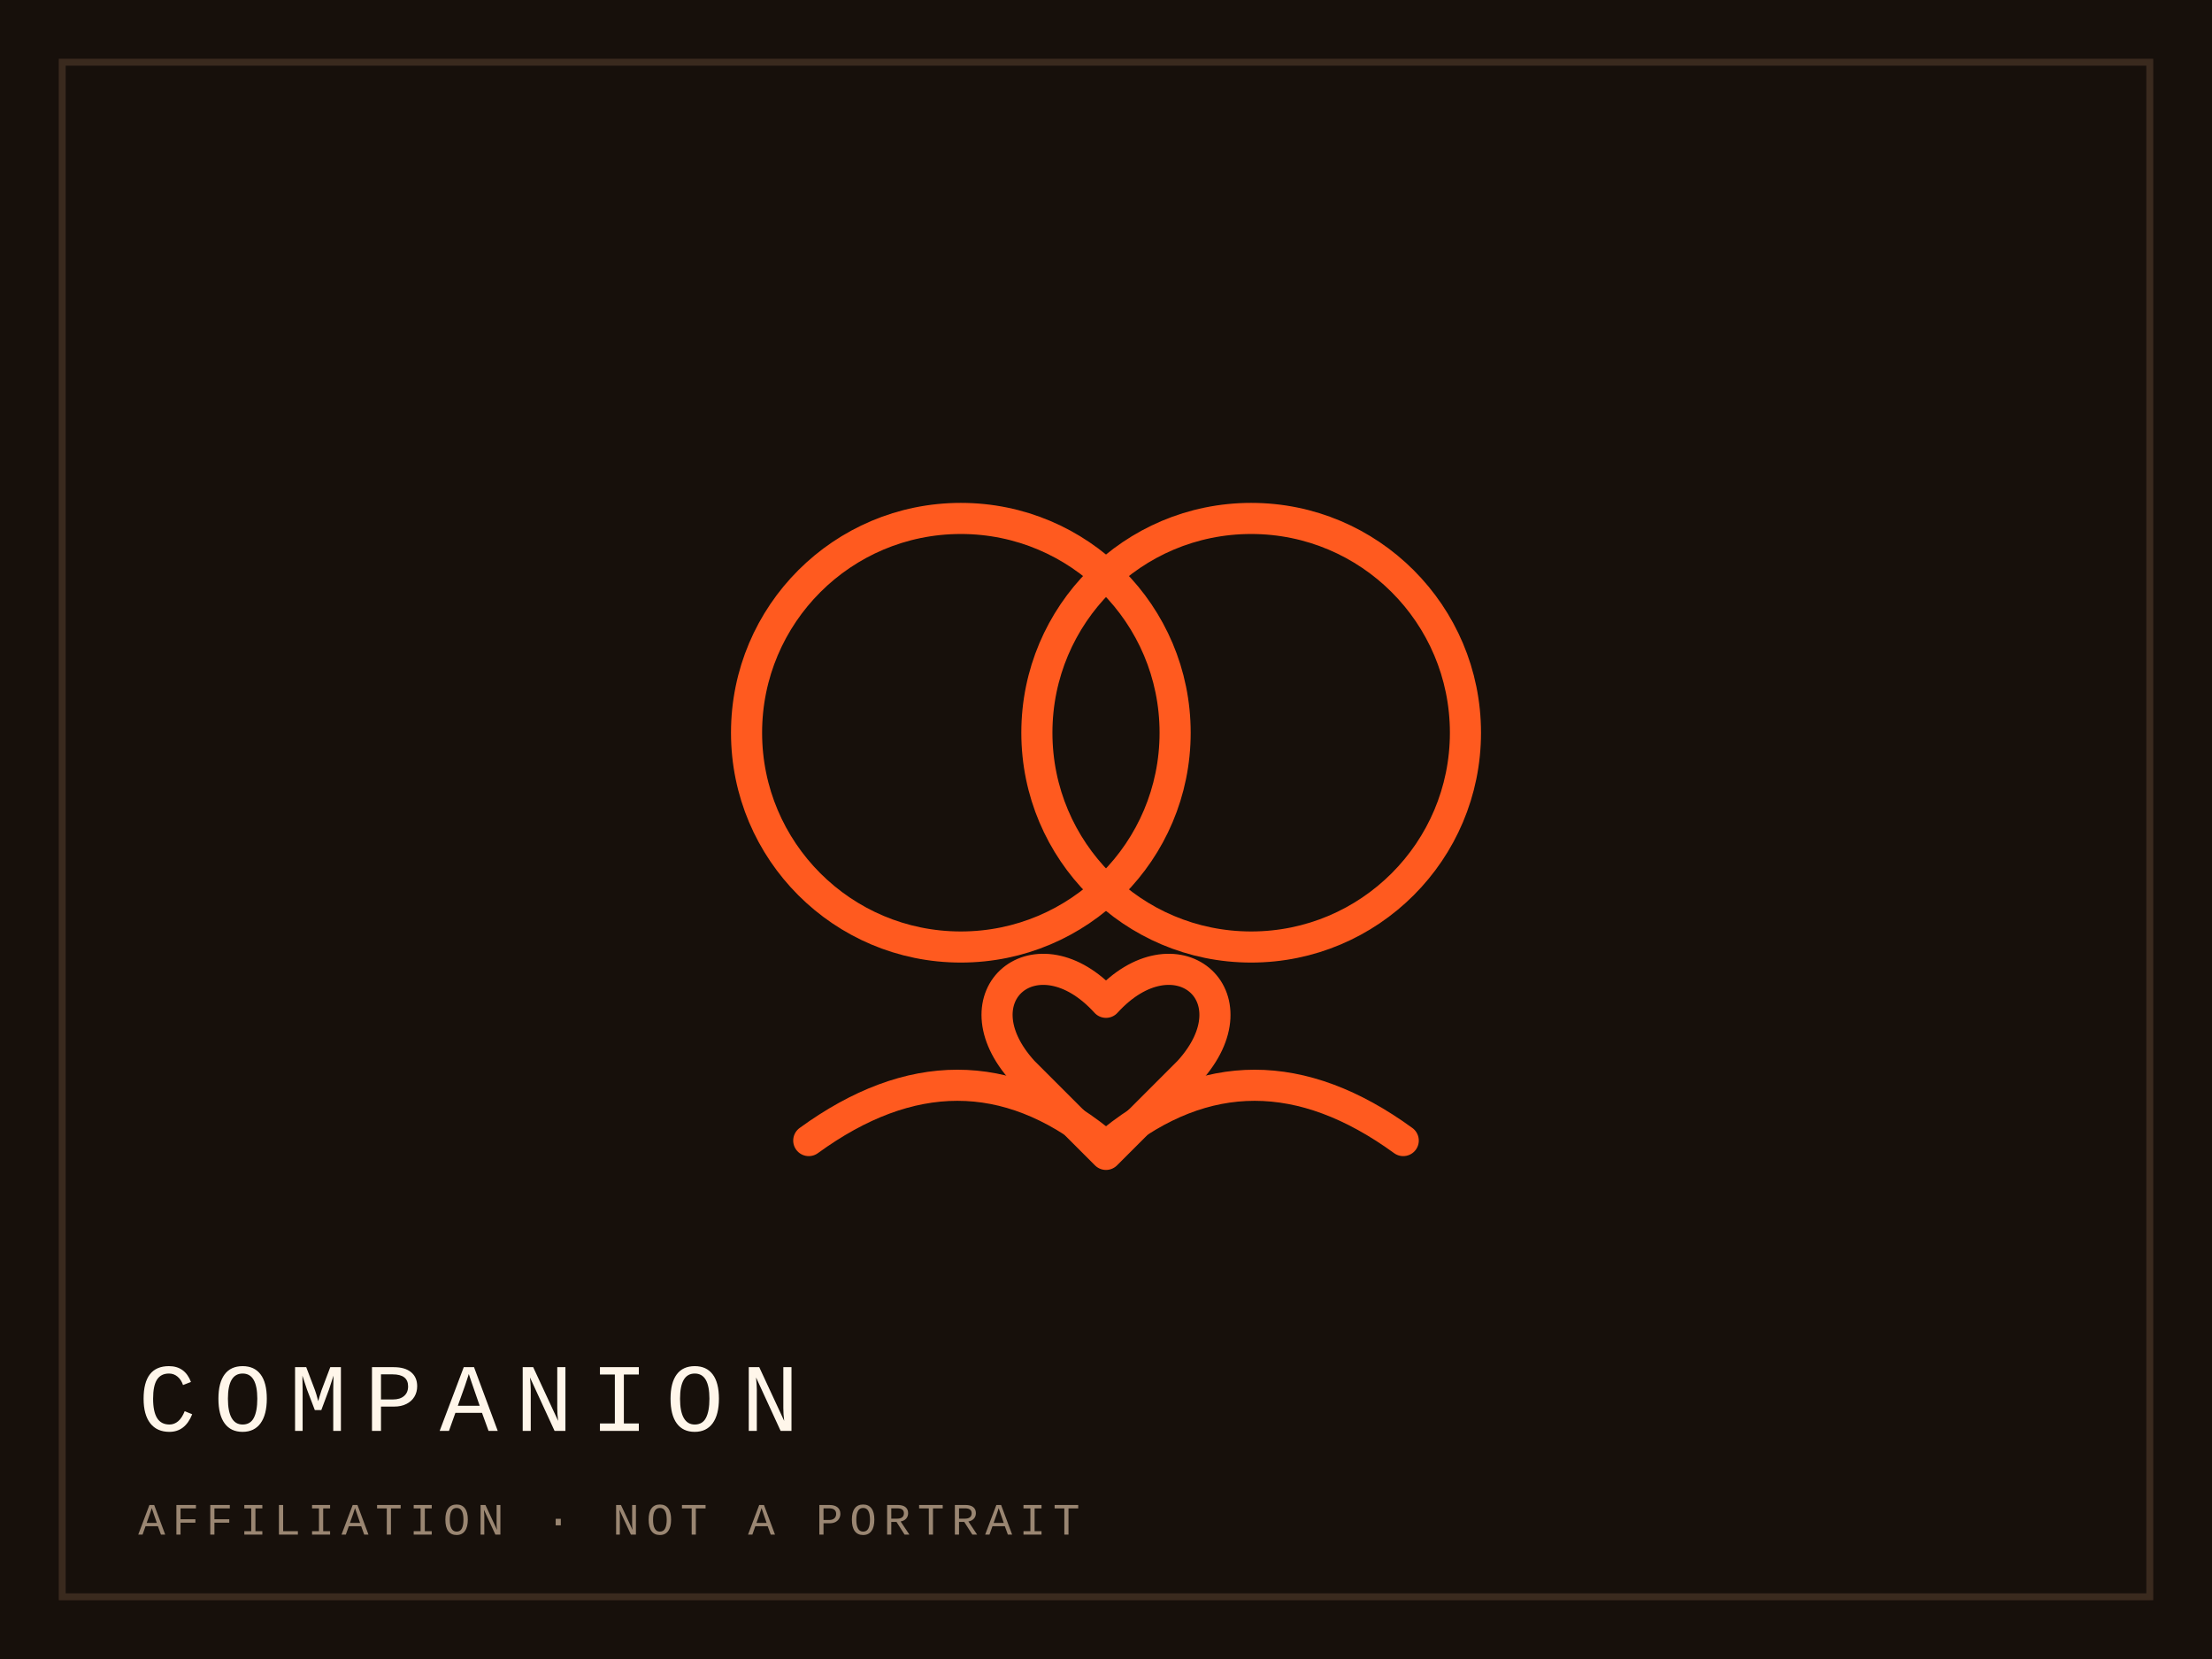
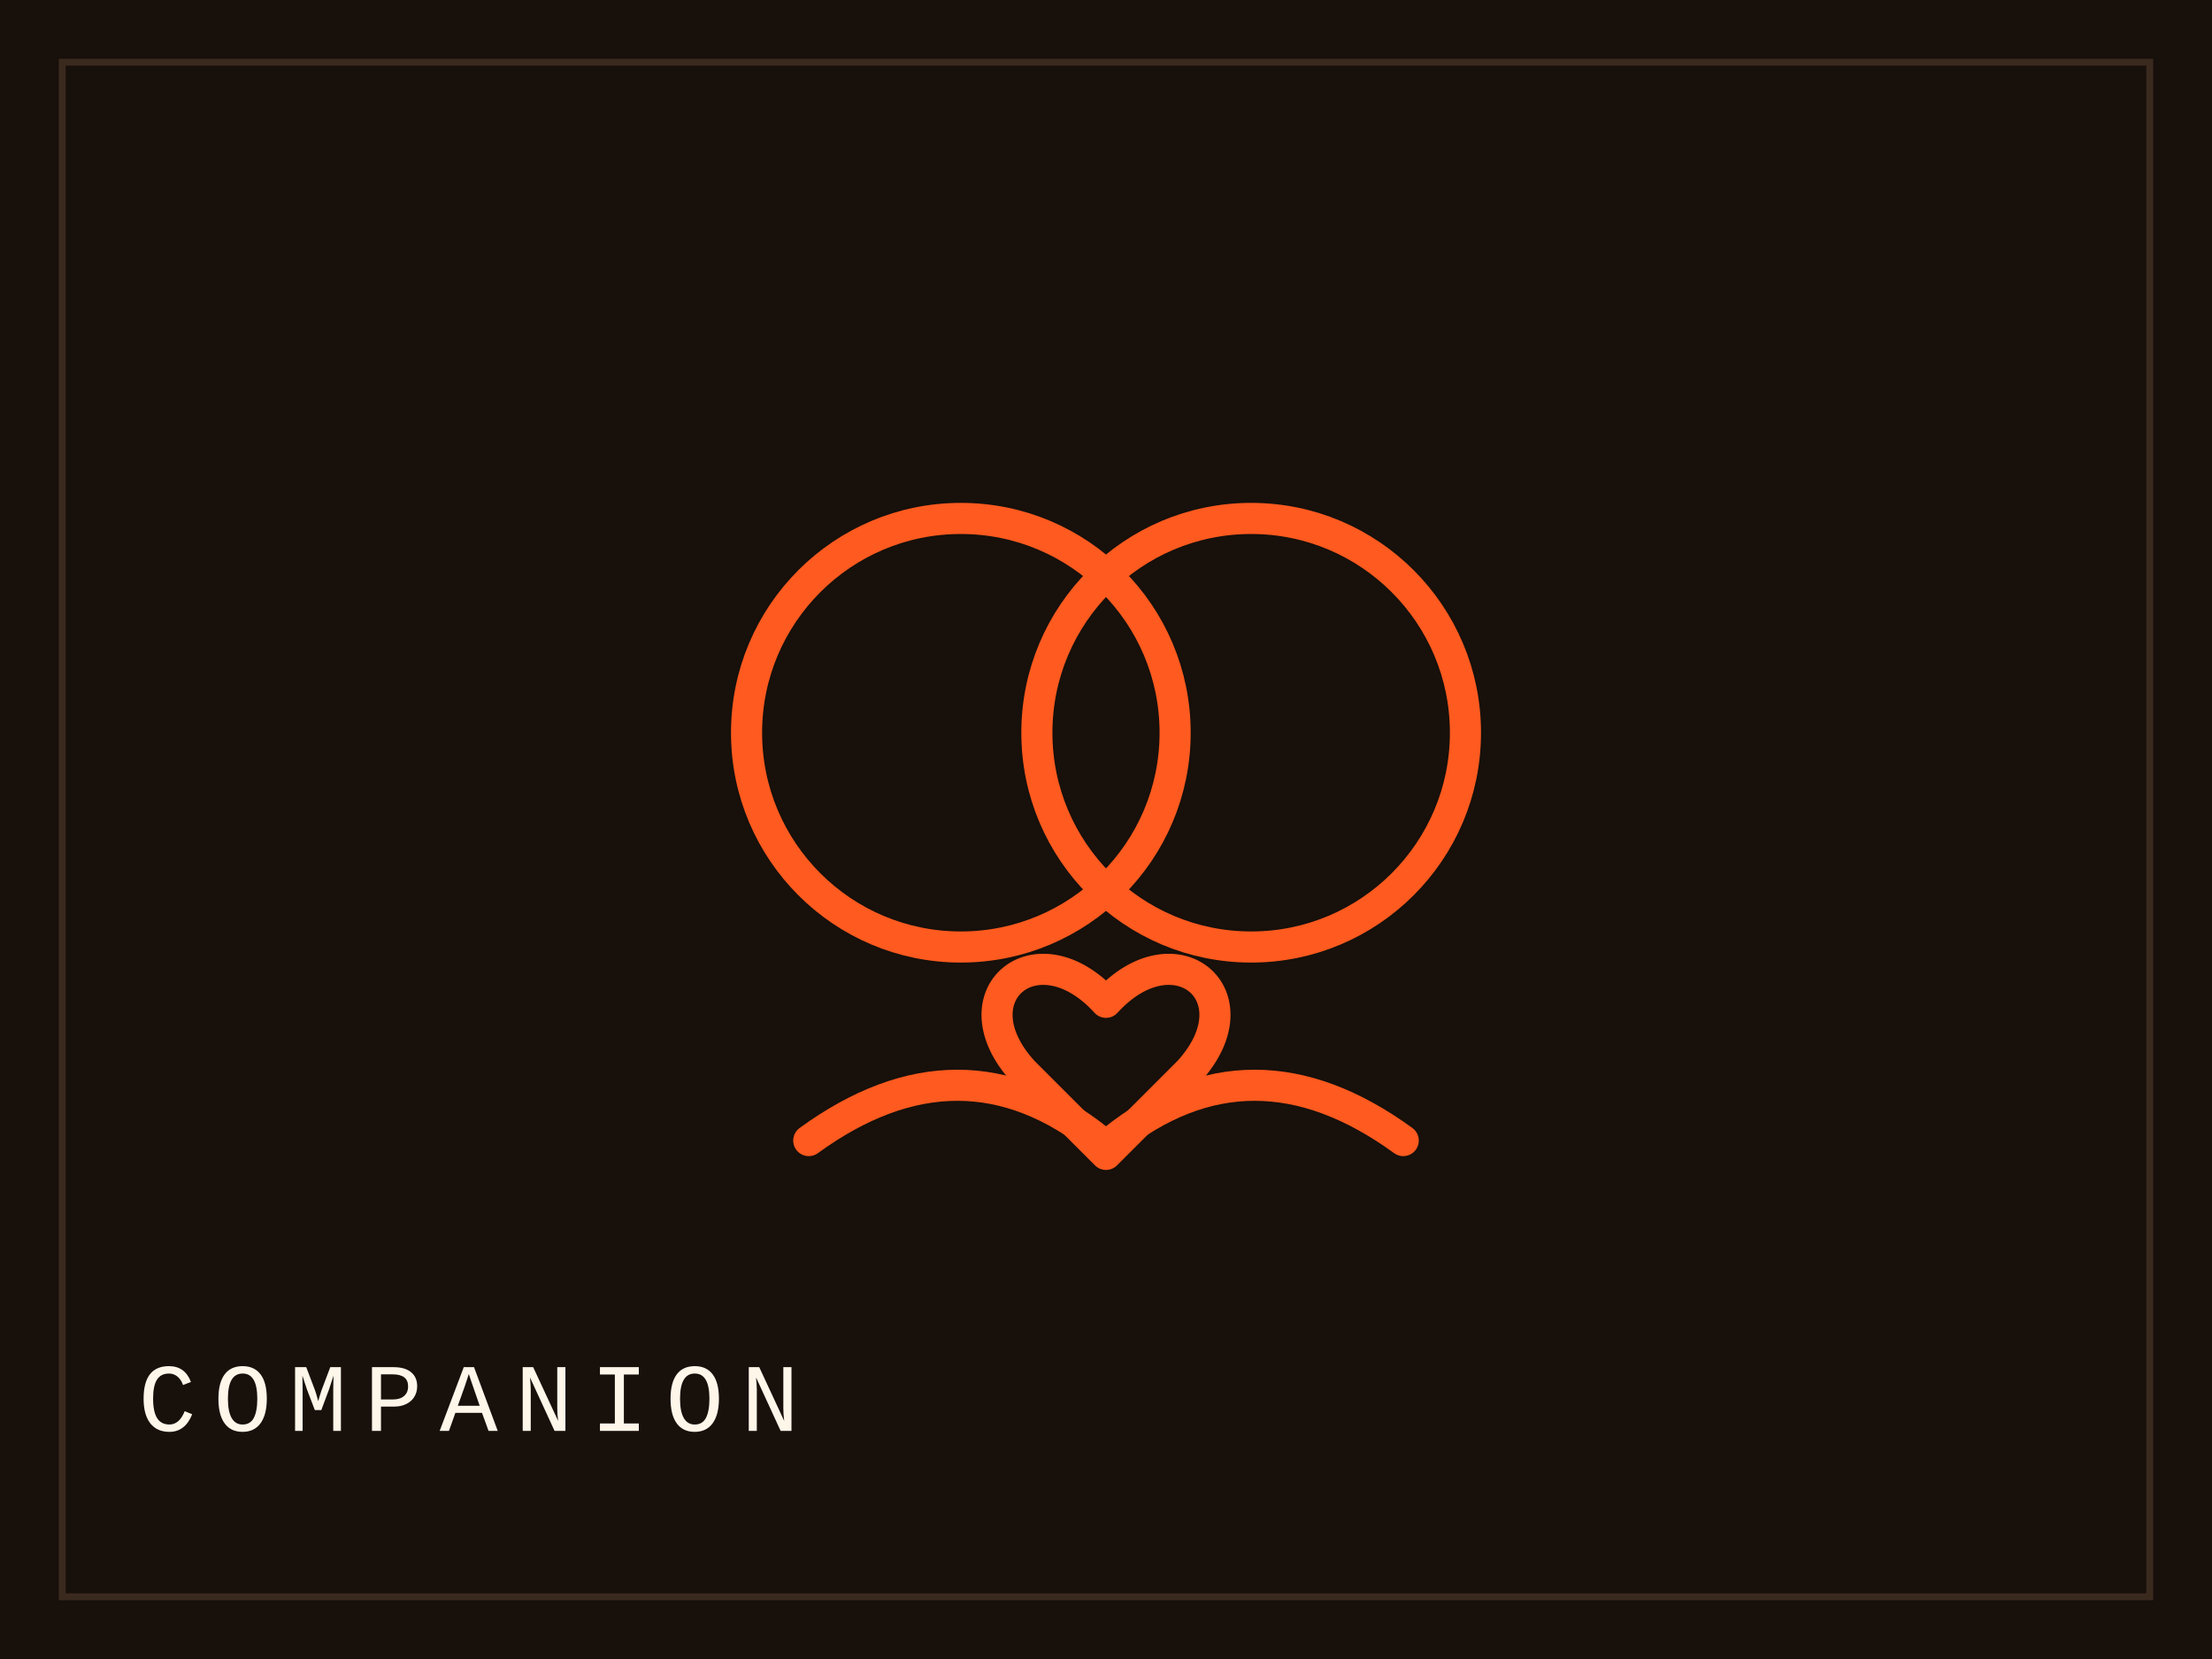
- <svg xmlns="http://www.w3.org/2000/svg" viewBox="0 0 640 480" role="img" aria-label="COMPANION affiliation mark">
+ <svg xmlns="http://www.w3.org/2000/svg" viewBox="0 0 640 480" role="img" aria-label="COMPANION mark">
  <rect width="640" height="480" fill="#17100b" />
  <rect x="18" y="18" width="604" height="444" fill="none" stroke="#3a2a1e" stroke-width="2" />
  <g fill="none" stroke="#ff5a1f" stroke-width="9" stroke-linecap="round" stroke-linejoin="round">
    <circle cx="278" cy="212" r="62" />
    <circle cx="362" cy="212" r="62" />
    <path d="M320 290 C300 268 276 288 296 310 L320 334 L344 310 C364 288 340 268 320 290 Z" />
    <path d="M234 330 Q278 298 318 330" />
    <path d="M322 330 Q362 298 406 330" />
  </g>
  <text x="40" y="414" fill="#fff6ea" font-family="'Courier New', monospace" font-size="28" letter-spacing="5">COMPANION</text>
-   <text x="40" y="444" fill="#9a8672" font-family="'Courier New', monospace" font-size="13" letter-spacing="2">AFFILIATION · NOT A PORTRAIT</text>
</svg>
